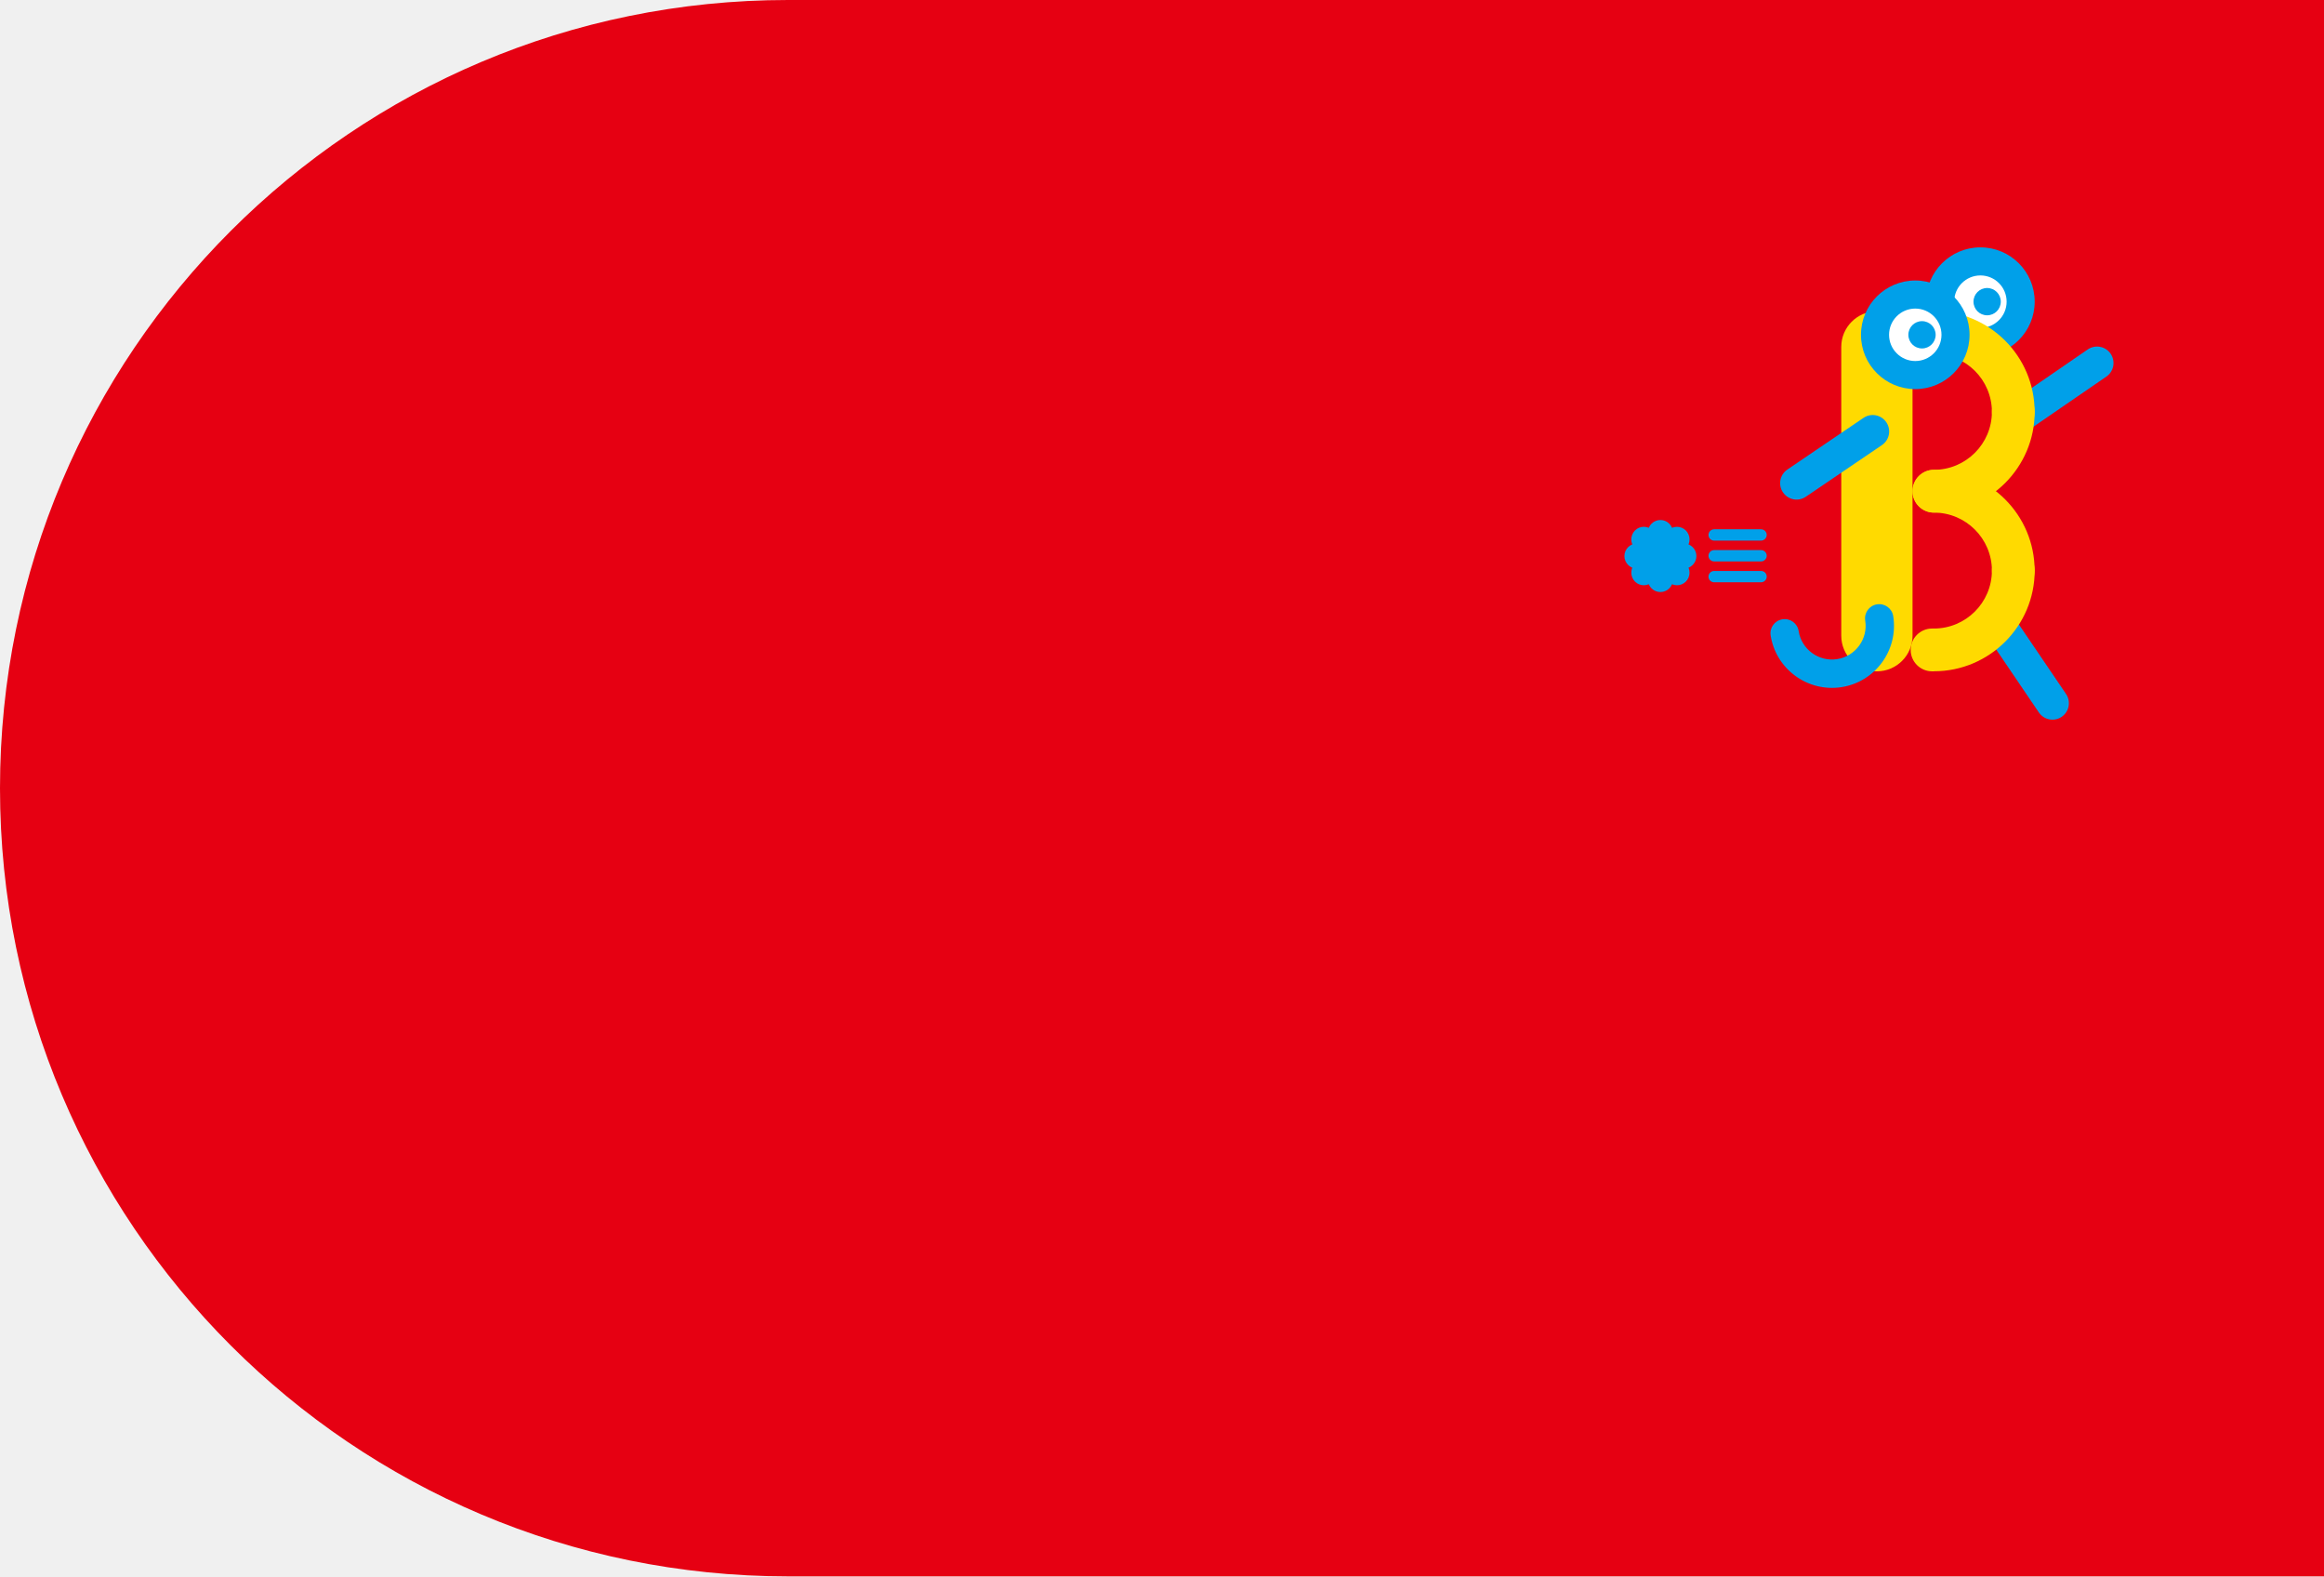
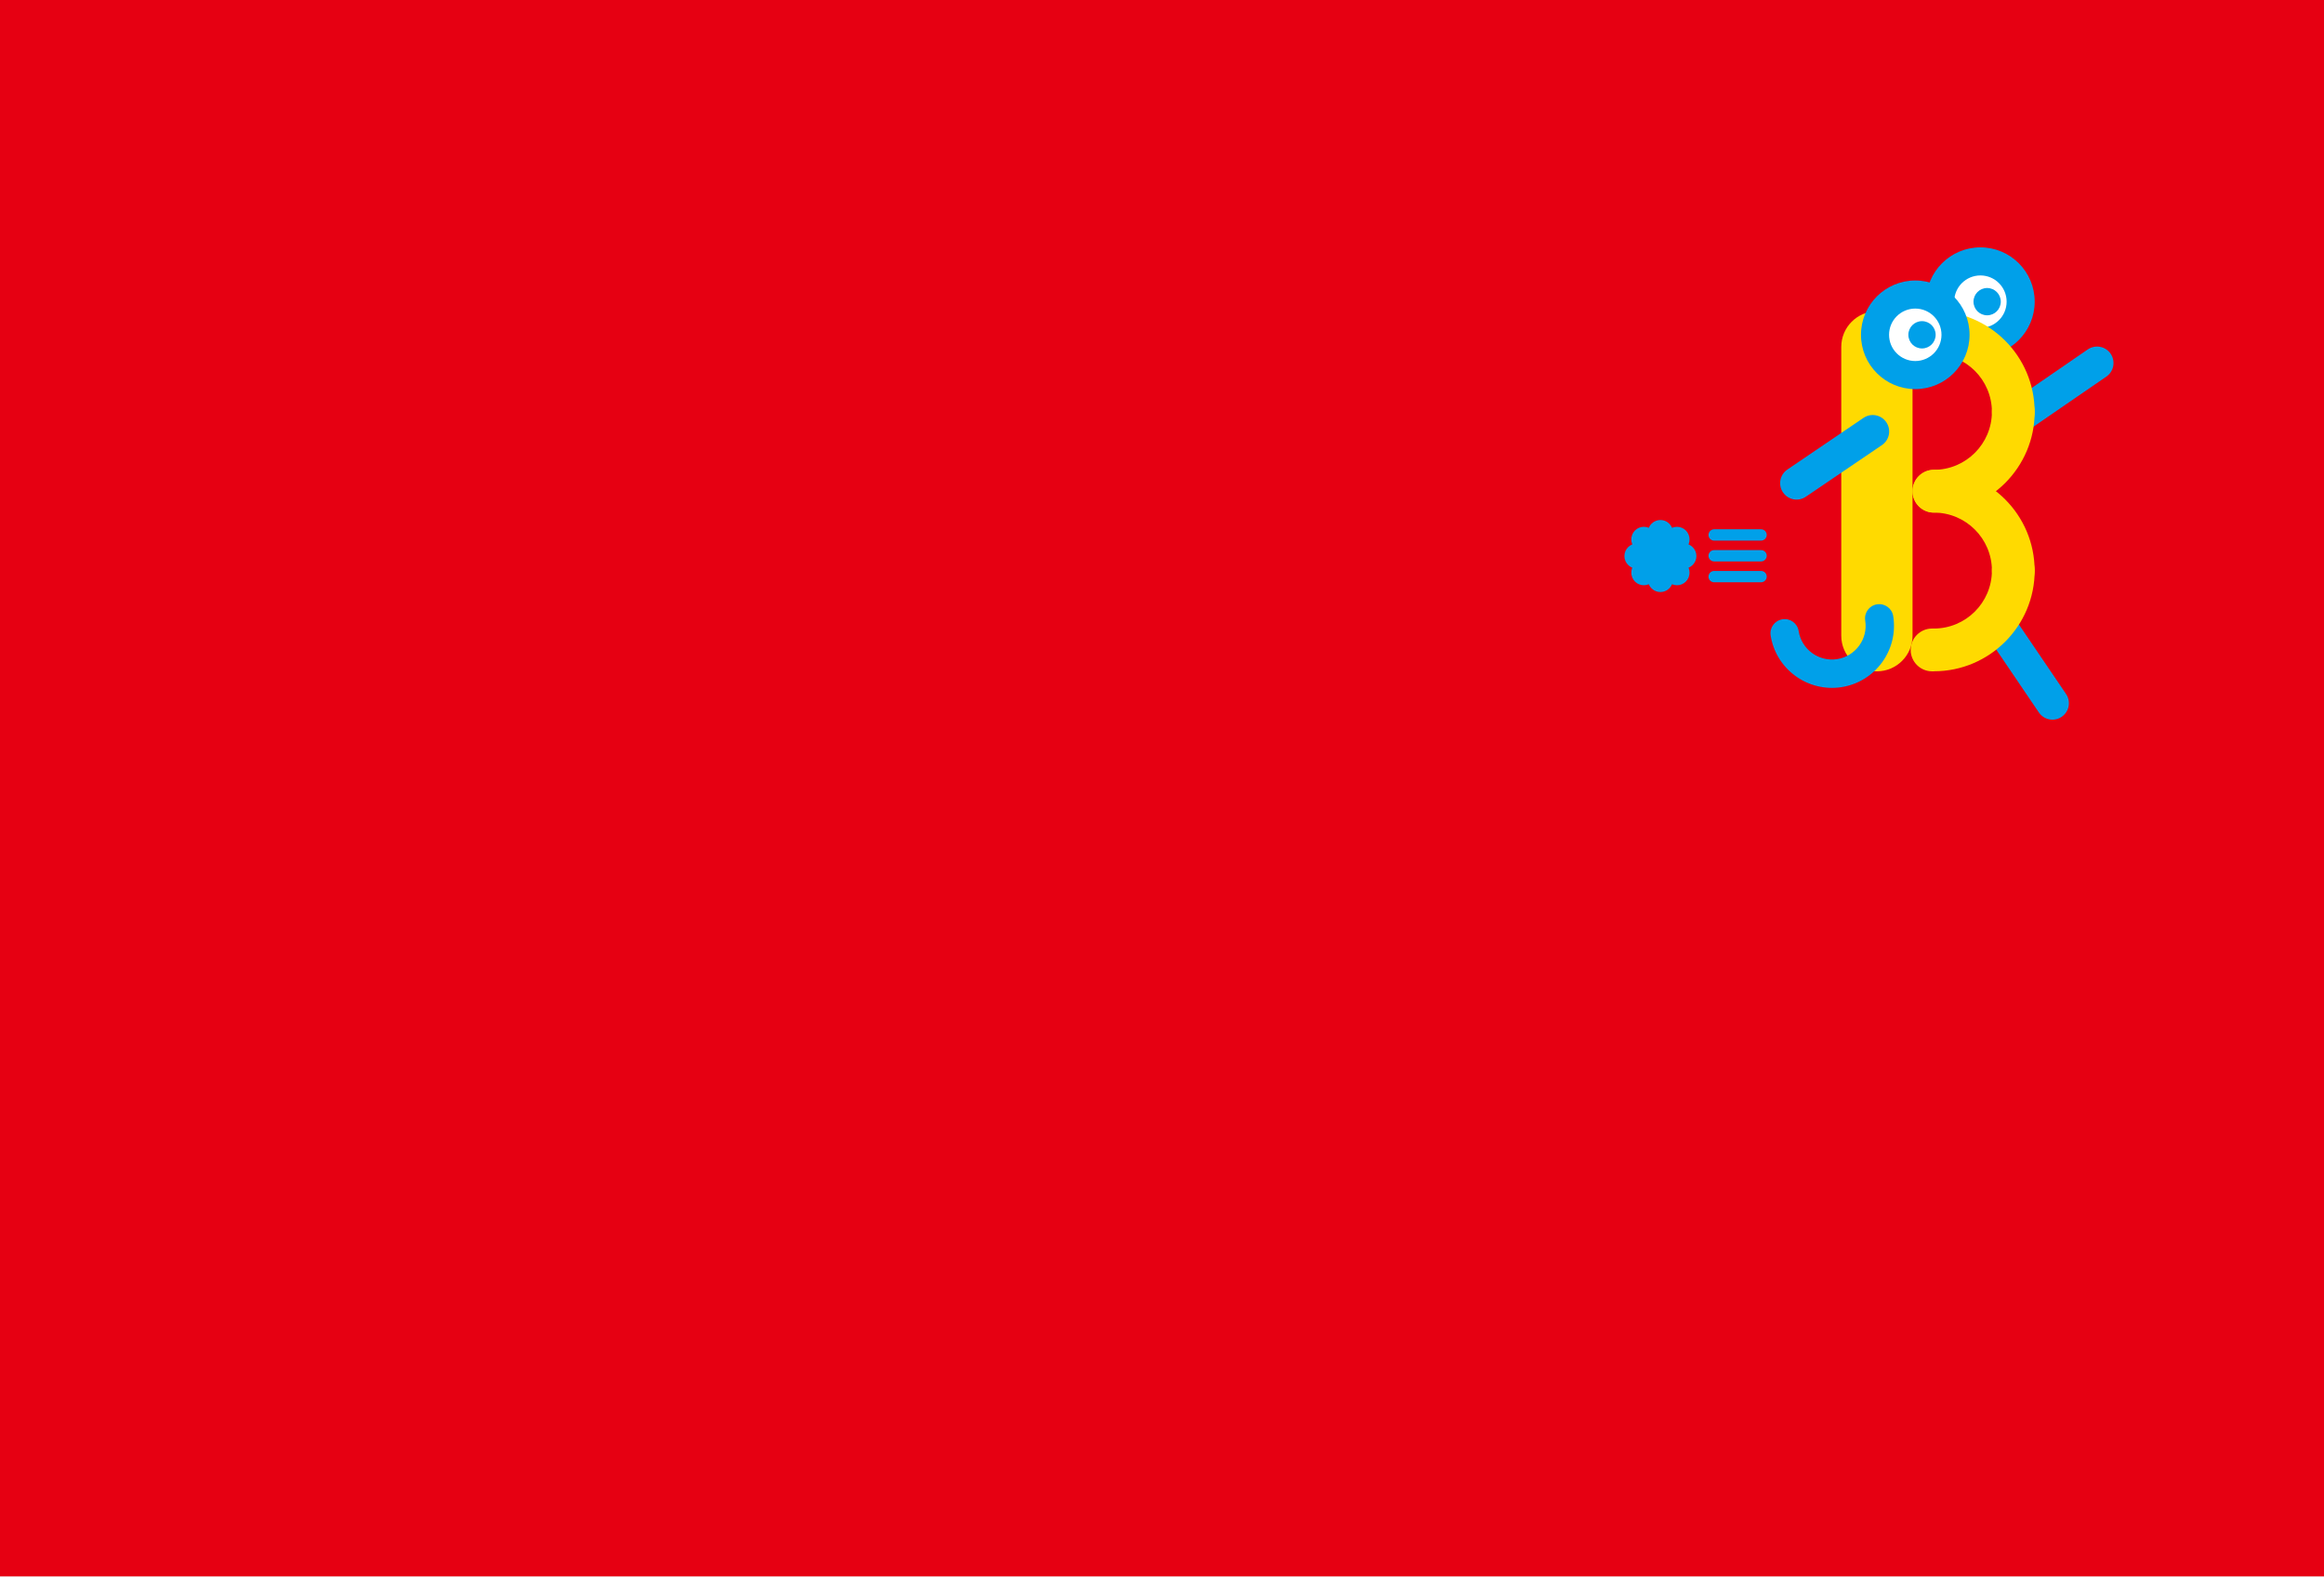
<svg xmlns="http://www.w3.org/2000/svg" id="_レイヤー_1" viewBox="0 0 390 264.47">
  <defs>
    <style>.cls-1{fill:#fff;}.cls-2{fill:#ffda00;}.cls-3{fill:#00a0e9;}.cls-4{fill:#e60012;}.cls-5{fill:#e60012;}</style>
  </defs>
-   <path class="cls-5" d="M390,264.47H132.24C59.2,264.47,0,205.26,0,132.24,0,59.21,59.2,0,132.24,0h257.76s0,264.47,0,264.47Z" />
+   <path class="cls-5" d="M0,0H390V264.47H0Z" />
  <path class="cls-3" d="M287.66,94.19c-.53,0-.95-.43-.95-.95s.43-.95.95-.95h7.87c.53,0,.95.43.95.95s-.43.95-.95.95h-7.87Z" />
  <path class="cls-3" d="M287.66,90.7c-.53,0-.95-.43-.95-.95s.43-.95.95-.95h7.87c.53,0,.95.43.95.95s-.43.95-.95.95h-7.87Z" />
  <path class="cls-3" d="M287.66,97.69c-.53,0-.95-.43-.95-.95s.43-.95.95-.95h7.87c.53,0,.95.43.95.95s-.43.95-.95.95h-7.87Z" />
  <path class="cls-3" d="M280.75,89.35c0,.27-.22.48-.48.48s-.48-.22-.48-.48c0-.63-.51-1.15-1.15-1.15s-1.15.51-1.15,1.15c0,.27-.22.48-.48.48s-.48-.22-.48-.48c0-1.16.95-2.11,2.11-2.11s2.11.95,2.11,2.11Z" />
  <path class="cls-3" d="M279.93,89.01c-.19.19-.19.49,0,.68s.49.19.68,0c.45-.45,1.17-.45,1.62,0s.45,1.17,0,1.62c-.19.19-.19.49,0,.68s.49.19.68,0c.82-.82.82-2.16,0-2.99-.82-.82-2.16-.82-2.99,0Z" />
  <path class="cls-3" d="M282.57,91.18c-.27,0-.48.22-.48.48s.22.48.48.48c.63,0,1.15.51,1.15,1.15s-.51,1.15-1.15,1.15c-.27,0-.48.22-.48.48s.22.48.48.48c1.16,0,2.11-.95,2.11-2.11,0-1.16-.95-2.11-2.11-2.11Z" />
  <path class="cls-3" d="M277.35,89.01c.19.19.19.49,0,.68s-.49.19-.68,0c-.45-.45-1.17-.45-1.62,0s-.45,1.17,0,1.62c.19.19.19.49,0,.68s-.49.19-.68,0c-.82-.82-.82-2.16,0-2.99s2.16-.82,2.99,0Z" />
  <path class="cls-3" d="M280.75,97.22c0-.27-.22-.48-.48-.48s-.48.22-.48.48c0,.63-.51,1.15-1.15,1.15s-1.15-.51-1.15-1.15c0-.27-.22-.48-.48-.48s-.48.22-.48.48c0,1.16.95,2.11,2.11,2.11s2.11-.95,2.11-2.11Z" />
  <path class="cls-3" d="M279.93,97.56c-.19-.19-.19-.49,0-.68s.49-.19.68,0c.45.45,1.17.45,1.62,0s.45-1.17,0-1.62c-.19-.19-.19-.49,0-.68s.49-.19.68,0c.82.82.82,2.16,0,2.99s-2.16.82-2.99,0Z" />
  <path class="cls-3" d="M277.35,97.56c.19-.19.19-.49,0-.68s-.49-.19-.68,0c-.45.45-1.17.45-1.62,0s-.45-1.17,0-1.62c.19-.19.19-.49,0-.68s-.49-.19-.68,0c-.82.82-.82,2.16,0,2.99s2.16.82,2.99,0Z" />
  <path class="cls-3" d="M274.71,91.18c.27,0,.48.22.48.48s-.22.48-.48.48c-.63,0-1.15.51-1.15,1.15s.51,1.15,1.15,1.15c.27,0,.48.22.48.48s-.22.48-.48.48c-1.16,0-2.11-.95-2.11-2.11,0-1.16.95-2.11,2.11-2.11Z" />
  <polygon class="cls-3" points="282.92 89.96 281.36 88.9 280.39 89.29 279.1 87.93 277.86 87.85 277.11 89.27 275.41 88.82 274.59 89.65 274.36 91.59 273.08 92.89 273.38 94.01 274.54 94.93 274.31 96.87 275.42 97.84 277.01 97.48 277.6 98.56 278.94 98.82 280.11 98.04 280.24 97.38 282.01 97.71 283.15 96.58 282.6 94.85 284 94.19 284 92.93 283.14 91.89 282.66 91.41 282.92 89.96" />
  <rect class="cls-4" x="314.97" y="57.5" width="20.01" height="50.88" />
  <path class="cls-3" d="M336.91,71.22c-.86-1.26-.55-2.97.71-3.84l1.15-.79,10.43-7.17,1.15-.79c1.26-.86,2.97-.55,3.84.71.86,1.26.55,2.97-.71,3.84l-1.15.79-10.43,7.17-1.15.79c-1.26.86-2.97.55-3.84-.71Z" />
  <path class="cls-3" d="M334.21,102.92c-1.26.86-1.59,2.57-.73,3.83l.78,1.15,7.11,10.48.78,1.15c.86,1.26,2.57,1.59,3.83.73,1.26-.86,1.59-2.57.73-3.83l-.78-1.15-7.11-10.48-.78-1.15c-.86-1.26-2.57-1.59-3.83-.73Z" />
  <circle class="cls-3" cx="332.34" cy="50.61" r="9.11" />
  <circle class="cls-1" cx="332.34" cy="50.61" r="4.4" />
  <circle class="cls-3" cx="333.47" cy="50.61" r="2.29" />
  <path class="cls-2" d="M337.86,72.69c-1.98,0-3.59-1.61-3.59-3.59,0-5.36-4.36-9.73-9.73-9.73h-.31c-1.98,0-3.59-1.61-3.59-3.59s1.61-3.59,3.59-3.59h.31c9.32,0,16.9,7.58,16.9,16.9,0,1.98-1.61,3.59-3.59,3.59Z" />
  <path class="cls-2" d="M324.54,86c-1.98,0-3.59-1.61-3.59-3.59s1.61-3.59,3.59-3.59c5.36,0,9.73-4.36,9.73-9.73,0-1.98,1.61-3.59,3.59-3.59s3.59,1.61,3.59,3.59c0,9.32-7.58,16.9-16.9,16.9Z" />
  <path class="cls-2" d="M324.54,112.63h-.31c-1.98,0-3.59-1.61-3.59-3.59s1.61-3.59,3.59-3.59h.31c5.36,0,9.73-4.36,9.73-9.73,0-1.98,1.61-3.59,3.59-3.59s3.59,1.61,3.59,3.59c0,9.32-7.58,16.9-16.9,16.9Z" />
  <path class="cls-2" d="M337.86,99.32c-1.98,0-3.59-1.61-3.59-3.59,0-5.36-4.36-9.73-9.73-9.73-1.98,0-3.59-1.61-3.59-3.59s1.61-3.59,3.59-3.59c9.32,0,16.9,7.58,16.9,16.9,0,1.98-1.61,3.59-3.59,3.59Z" />
  <path class="cls-2" d="M314.97,112.63c-3.3,0-5.98-2.68-5.98-5.98v-48.45c0-3.3,2.68-5.98,5.98-5.98s5.98,2.68,5.98,5.98v48.45c0,3.3-2.68,5.98-5.98,5.98Z" />
  <circle class="cls-3" cx="321.41" cy="56.17" r="9.11" />
  <circle class="cls-1" cx="321.41" cy="56.17" r="4.4" />
  <circle class="cls-3" cx="322.54" cy="56.17" r="2.29" />
  <path class="cls-3" d="M316.55,70.84c-.86-1.26-2.57-1.59-3.83-.73l-1.15.78-10.48,7.11-1.15.78c-1.26.86-1.59,2.57-.73,3.83s2.57,1.59,3.83.73l1.15-.78,10.48-7.11,1.15-.78c1.26-.86,1.59-2.57.73-3.83Z" />
  <path class="cls-3" d="M297.14,106.62c-.21-1.3.68-2.52,1.98-2.72,1.3-.21,2.52.68,2.72,1.98.49,3.08,3.39,5.19,6.47,4.7,3.08-.49,5.19-3.39,4.7-6.47-.21-1.3.68-2.52,1.98-2.72s2.52.68,2.72,1.98c.9,5.67-2.99,11.02-8.66,11.91s-11.02-2.99-11.91-8.66Z" />
</svg>
